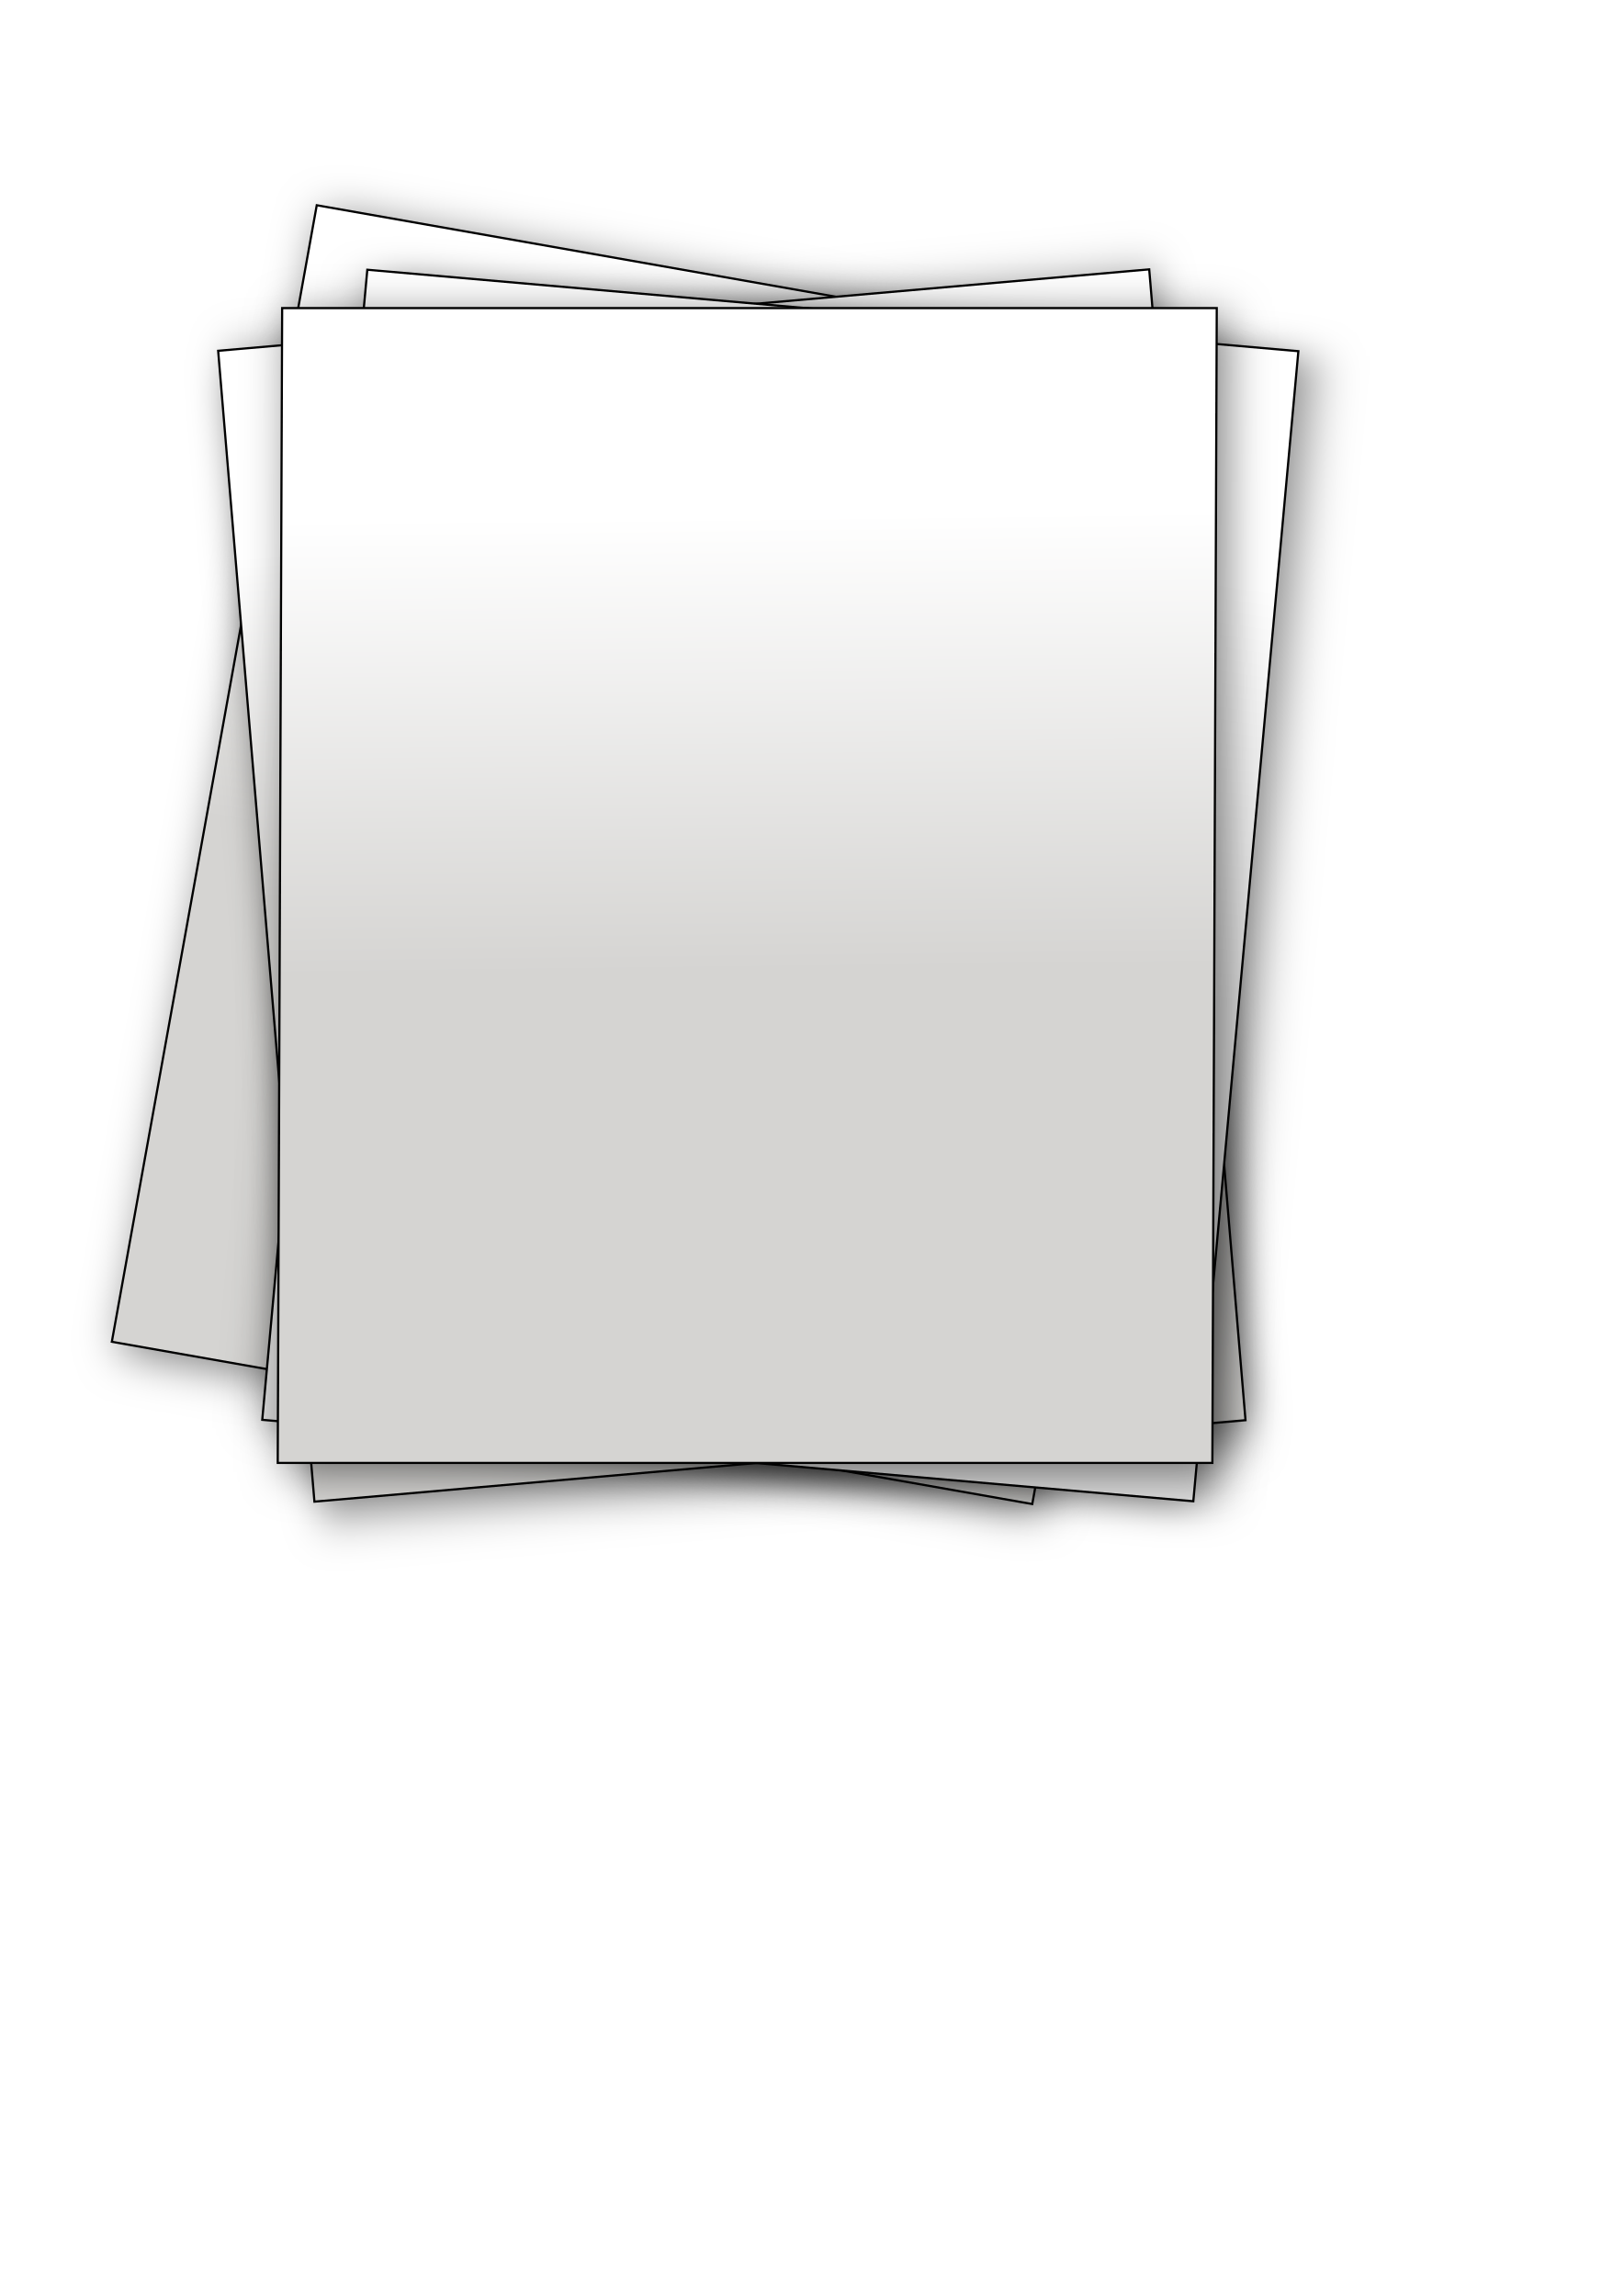
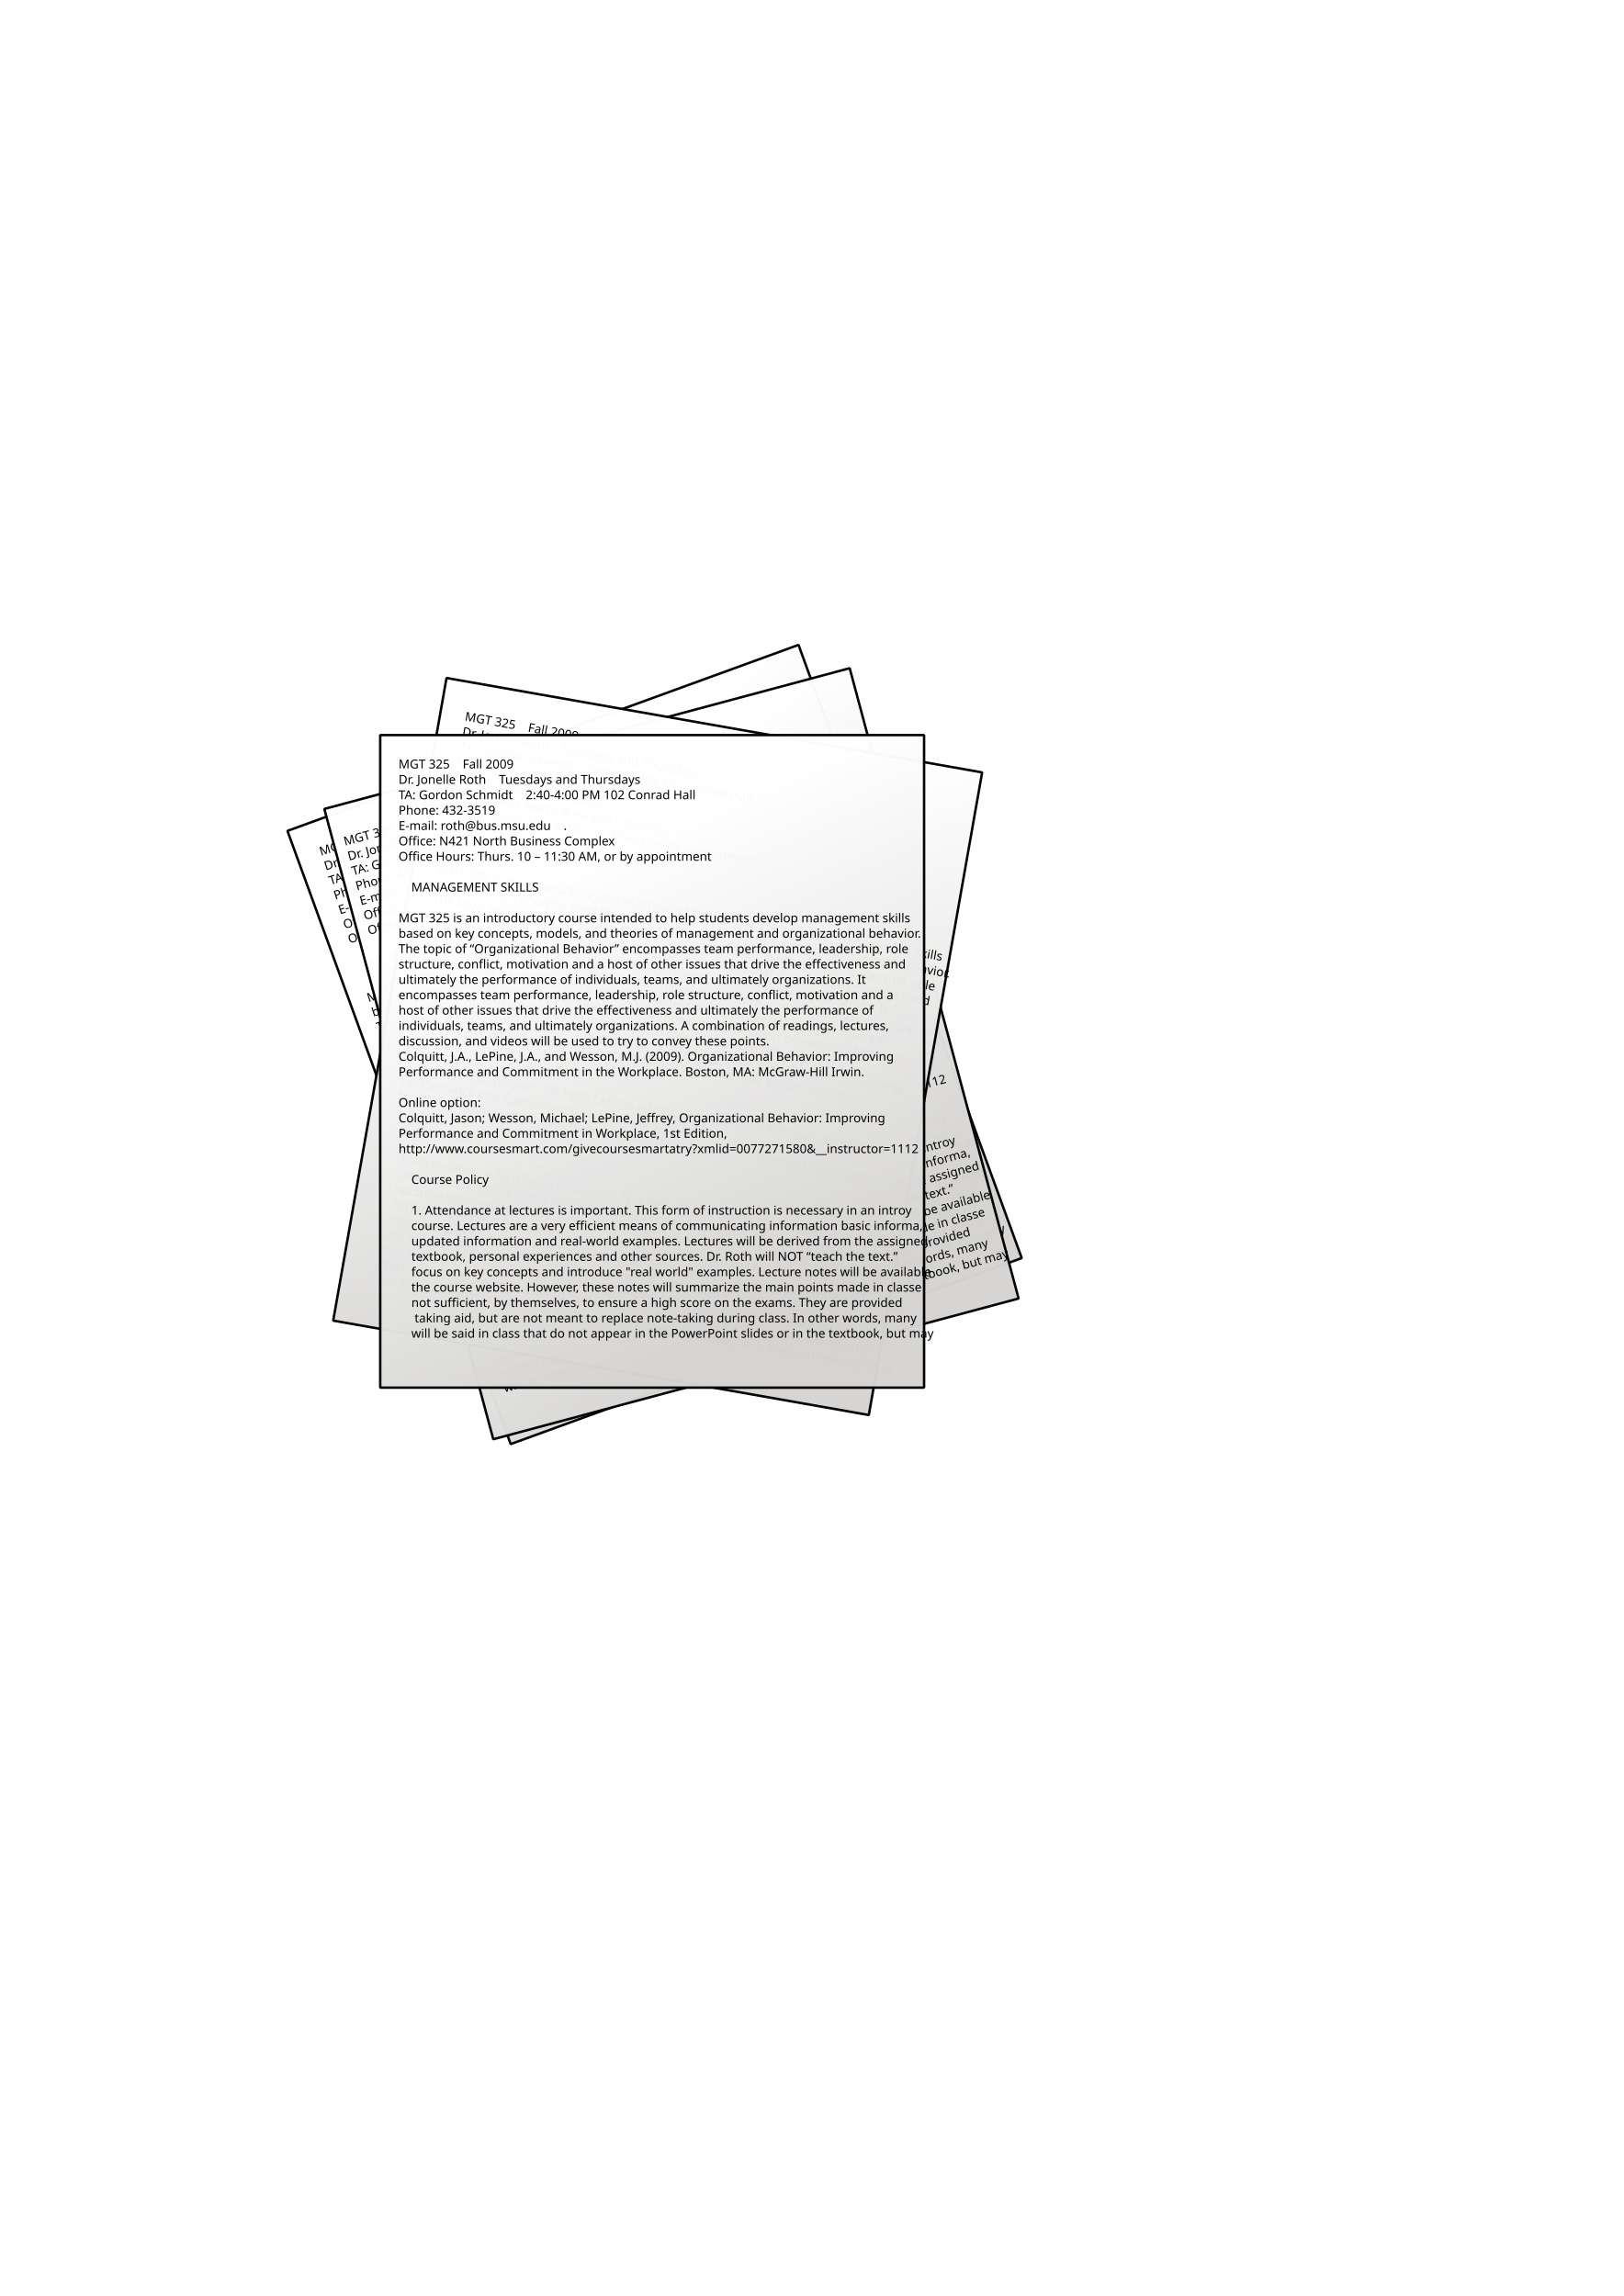
<svg xmlns="http://www.w3.org/2000/svg" xmlns:xlink="http://www.w3.org/1999/xlink" width="744.094" height="1052.362" id="svg2" version="1.1">
  <defs id="defs4">
    <linearGradient id="linearGradient3756">
      <stop style="stop-color:#d5d4d2;stop-opacity:1;" offset="0" id="stop3758" />
      <stop style="stop-color:#ffffff;stop-opacity:1;" offset="1" id="stop3760" />
    </linearGradient>
    <linearGradient xlink:href="#linearGradient3756" id="linearGradient3762" x1="340.34" y1="445.157" x2="337.891" y2="236.159" gradientUnits="userSpaceOnUse" />
    <linearGradient xlink:href="#linearGradient3756-0" id="linearGradient3762-2" x1="338.911" y1="676.585" x2="337.891" y2="236.159" gradientUnits="userSpaceOnUse" />
    <linearGradient id="linearGradient3756-0">
      <stop style="stop-color:#dcdcdc;stop-opacity:1;" offset="0" id="stop3758-2" />
      <stop style="stop-color:#ffffff;stop-opacity:1;" offset="1" id="stop3760-3" />
    </linearGradient>
    <linearGradient gradientTransform="matrix(0.9659258,0.258819,-0.258819,0.9659258,131.8662,-74.80095)" y2="236.159" x2="337.891" y1="427.313" x1="325.362" gradientUnits="userSpaceOnUse" id="linearGradient3798" xlink:href="#linearGradient3756-0" />
    <linearGradient xlink:href="#linearGradient3756-9" id="linearGradient3762-5" x1="338.911" y1="676.585" x2="337.891" y2="236.159" gradientUnits="userSpaceOnUse" />
    <linearGradient id="linearGradient3756-9">
      <stop style="stop-color:#dcdcdc;stop-opacity:1;" offset="0" id="stop3758-22" />
      <stop style="stop-color:#ffffff;stop-opacity:1;" offset="1" id="stop3760-8" />
    </linearGradient>
    <linearGradient gradientTransform="matrix(0.9659258,-0.258819,0.258819,0.9659258,-100.4481,102.4599)" y2="236.159" x2="337.891" y1="393.799" x1="337.777" gradientUnits="userSpaceOnUse" id="linearGradient3832" xlink:href="#linearGradient3756" />
    <linearGradient gradientTransform="matrix(0.9659258,-0.258819,0.258819,0.9659258,-100.4481,102.4599)" y2="236.159" x2="337.891" y1="676.585" x1="338.911" gradientUnits="userSpaceOnUse" id="linearGradient3832-7" xlink:href="#linearGradient3756-9-3" />
    <linearGradient id="linearGradient3756-9-3">
      <stop style="stop-color:#dcdcdc;stop-opacity:1;" offset="0" id="stop3758-22-6" />
      <stop style="stop-color:#ffffff;stop-opacity:1;" offset="1" id="stop3760-8-1" />
    </linearGradient>
    <linearGradient y2="236.159" x2="337.891" y1="425.755" x1="338.201" gradientTransform="matrix(0.9848078,0.1736482,-0.1736482,0.9848078,42.34506,-67.44053)" gradientUnits="userSpaceOnUse" id="linearGradient3866" xlink:href="#linearGradient3756" />
    <filter id="filter4075" width="1.5" height="1.5" x="-.25" y="-.25">
      <feGaussianBlur id="feGaussianBlur4077" in="SourceAlpha" stdDeviation="10" result="blur" />
      <feColorMatrix id="feColorMatrix4079" result="bluralpha" type="matrix" values="1 0 0 0 0 0 1 0 0 0 0 0 1 0 0 0 0 0 0.5 0 " />
      <feOffset id="feOffset4081" in="bluralpha" dx="4" dy="4" result="offsetBlur" />
      <feMerge id="feMerge4083">
        <feMergeNode id="feMergeNode4085" in="offsetBlur" />
        <feMergeNode id="feMergeNode4087" in="SourceGraphic" />
      </feMerge>
    </filter>
    <filter id="filter4103" width="1.5" height="1.5" x="-.25" y="-.25">
      <feGaussianBlur id="feGaussianBlur4105" in="SourceAlpha" stdDeviation="10" result="blur" />
      <feColorMatrix id="feColorMatrix4107" result="bluralpha" type="matrix" values="1 0 0 0 0 0 1 0 0 0 0 0 1 0 0 0 0 0 0.5 0 " />
      <feOffset id="feOffset4109" in="bluralpha" dx="4" dy="4" result="offsetBlur" />
      <feMerge id="feMerge4111">
        <feMergeNode id="feMergeNode4113" in="offsetBlur" />
        <feMergeNode id="feMergeNode4115" in="SourceGraphic" />
      </feMerge>
    </filter>
    <filter id="filter4117" width="1.5" height="1.5" x="-.25" y="-.25">
      <feGaussianBlur id="feGaussianBlur4119" in="SourceAlpha" stdDeviation="10" result="blur" />
      <feColorMatrix id="feColorMatrix4121" result="bluralpha" type="matrix" values="1 0 0 0 0 0 1 0 0 0 0 0 1 0 0 0 0 0 0.5 0 " />
      <feOffset id="feOffset4123" in="bluralpha" dx="4" dy="4" result="offsetBlur" />
      <feMerge id="feMerge4125">
        <feMergeNode id="feMergeNode4127" in="offsetBlur" />
        <feMergeNode id="feMergeNode4129" in="SourceGraphic" />
      </feMerge>
    </filter>
    <filter id="filter4145" width="1.5" height="1.5" x="-.25" y="-.25">
      <feGaussianBlur id="feGaussianBlur4147" in="SourceAlpha" stdDeviation="10" result="blur" />
      <feColorMatrix id="feColorMatrix4149" result="bluralpha" type="matrix" values="1 0 0 0 0 0 1 0 0 0 0 0 1 0 0 0 0 0 0.5 0 " />
      <feOffset id="feOffset4151" in="bluralpha" dx="4" dy="4" result="offsetBlur" />
      <feMerge id="feMerge4153">
        <feMergeNode id="feMergeNode4155" in="offsetBlur" />
        <feMergeNode id="feMergeNode4157" in="SourceGraphic" />
      </feMerge>
    </filter>
+     <linearGradient xlink:href="#linearGradient3756" id="linearGradient3692" gradientUnits="userSpaceOnUse" x1="340.34" y1="445.157" x2="337.891" y2="236.159" />
+     <linearGradient xlink:href="#linearGradient3756" id="linearGradient4657" gradientUnits="userSpaceOnUse" x1="340.34" y1="445.157" x2="337.891" y2="236.159" />
+     <linearGradient xlink:href="#linearGradient3756" id="linearGradient3924" x1="77.5" y1="628.862" x2="31" y2="525.362" gradientUnits="userSpaceOnUse" gradientTransform="matrix(1.993928,0,0,1.993928,228.0742,-662.7467)" />
+     <linearGradient xlink:href="#linearGradient3756-1" id="linearGradient3924-9" x1="77.5" y1="628.862" x2="31" y2="525.362" gradientUnits="userSpaceOnUse" />
+     <linearGradient id="linearGradient3756-1">
+       <stop style="stop-color:#d5d4d2;stop-opacity:1;" offset="0" id="stop3758-28" />
+       <stop style="stop-color:#ffffff;stop-opacity:1;" offset="1" id="stop3760-9" />
+     </linearGradient>
+     <linearGradient gradientTransform="matrix(1.993928,-1.9485041e-8,1.9485041e-8,1.993928,101.4437,-603.0735)" y2="525.362" x2="31" y1="628.862" x1="77.5" gradientUnits="userSpaceOnUse" id="linearGradient3941" xlink:href="#linearGradient3756-1" />
+     <linearGradient xlink:href="#linearGradient3756-6" id="linearGradient3924-0" x1="77.5" y1="628.862" x2="31" y2="525.362" gradientUnits="userSpaceOnUse" />
+     <linearGradient id="linearGradient3756-6">
+       <stop style="stop-color:#d5d4d2;stop-opacity:1;" offset="0" id="stop3758-4" />
+       <stop style="stop-color:#ffffff;stop-opacity:1;" offset="1" id="stop3760-0" />
+     </linearGradient>
+     <linearGradient gradientTransform="matrix(1.993928,1.9986766e-8,-1.9986766e-8,1.993928,309.3193,-729.1857)" y2="525.362" x2="31" y1="628.862" x1="77.5" gradientUnits="userSpaceOnUse" id="linearGradient3975" xlink:href="#linearGradient3756-6" />
+     <linearGradient xlink:href="#linearGradient3756-3" id="linearGradient3924-1" x1="77.5" y1="628.862" x2="31" y2="525.362" gradientUnits="userSpaceOnUse" />
+     <linearGradient id="linearGradient3756-3">
+       <stop style="stop-color:#d5d4d2;stop-opacity:1;" offset="0" id="stop3758-45" />
+       <stop style="stop-color:#ffffff;stop-opacity:1;" offset="1" id="stop3760-85" />
+     </linearGradient>
+     <linearGradient xlink:href="#linearGradient3756-3" id="linearGradient4079" gradientUnits="userSpaceOnUse" gradientTransform="matrix(1.993928,0,0,1.993928,47.36737,-596.7609)" x1="77.5" y1="628.862" x2="31" y2="525.362" />
  </defs>
  <g id="layer1">
-     <path style="fill:url(#linearGradient3866);fill-opacity:1.0;fill-rule:evenodd;stroke:#000000;stroke-width:1px;stroke-linecap:butt;stroke-linejoin:miter;stroke-opacity:1;filter:url(#filter4145)" d="M 145.16,94.071 566.958,168.446 473.053,689.373 51.255,614.999 z" id="rect2985-9-2" />
-     <path style="fill:url(#linearGradient3832);fill-opacity:1;fill-rule:evenodd;stroke:#000000;stroke-width:1px;stroke-linecap:butt;stroke-linejoin:miter;stroke-opacity:1;filter:url(#filter4117)" d="M 60.992,205.388 474.703,94.535 609.749,606.341 196.039,717.195 z" id="rect2985-9" transform="matrix(0.9848077,0.1736482,-0.1736482,0.9848077,75.57267,-52.07051)" />
-     <path style="fill:url(#linearGradient3798);fill-opacity:1;fill-rule:evenodd;stroke:#000000;stroke-width:1px;stroke-linecap:butt;stroke-linejoin:miter;stroke-opacity:1;filter:url(#filter4103)" d="M 220.213,95.057 633.924,205.911 494.975,716.672 81.264,605.818 z" id="rect2985-7" transform="matrix(0.9848077,-0.1736482,0.1736482,0.9848077,-65.04498,68.26154)" />
-     <path style="fill:url(#linearGradient3762);fill-opacity:1;fill-rule:evenodd;stroke:#000000;stroke-width:1px;stroke-linecap:butt;stroke-linejoin:miter;stroke-opacity:1;filter:url(#filter4075)" d="m 129.3,141.205 428.305,0 -2.02,529.32 -428.305,0 z" id="rect2985" />
-     <flowRoot xml:space="preserve" id="flowRoot3993" style="fill:black;stroke:none;stroke-opacity:1;stroke-width:1px;stroke-linejoin:miter;stroke-linecap:butt;fill-opacity:1;font-family:Sans;font-style:normal;font-weight:normal;font-size:40px;line-height:125%;letter-spacing:0px;word-spacing:0px">
-       <flowRegion id="flowRegion3995">
-         <rect id="rect3997" width="61.619" height="109.096" x="182.838" y="361.418" />
-       </flowRegion>
-       <flowPara id="flowPara3999" />
-     </flowRoot>
+     <rect style="opacity:0.98;fill:url(#linearGradient4079);fill-opacity:1;stroke:#000000;stroke-width:1.128;stroke-linecap:square;stroke-linejoin:miter;stroke-miterlimit:0;stroke-opacity:1;stroke-dasharray:none" id="rect3916-7" width="249.241" height="299.089" x="-6.469" y="402.919" transform="matrix(0.9396926,-0.3420201,0.3420201,0.9396926,0,0)" />
+     <g style="font-size:40px;font-style:normal;font-weight:normal;line-height:125%;letter-spacing:0px;word-spacing:0px;fill:#000000;fill-opacity:1;stroke:none;font-family:Sans;stroke-width:1;stroke-miterlimit:0;stroke-dasharray:none" id="flowRoot3993" />
+     <rect style="opacity:0.98;fill:#9bc1f1;fill-opacity:1;stroke:#9bc1f1;stroke-width:1.128;stroke-linecap:square;stroke-linejoin:miter;stroke-miterlimit:0;stroke-opacity:1;stroke-dasharray:none" id="rect3914" width="3.988" height="4.985" x="211.126" y="313.006" />
+     <text xml:space="preserve" style="font-size:5.642px;font-style:normal;font-weight:normal;line-height:125%;letter-spacing:0px;word-spacing:0px;fill:#000000;fill-opacity:1;stroke:none;font-family:Sans" x="18.691" y="418.529" id="text4172-1" transform="matrix(0.9510565,-0.309017,0.309017,0.9510565,0,0)">
+       <tspan id="tspan4174-5" x="18.691" y="418.529" style="font-size:5.642px">MGT 325    Fall 2009</tspan>
+       <tspan x="18.691" y="425.581" id="tspan4176-6" style="font-size:5.642px">Dr. Jonelle Roth    Tuesdays and Thursdays</tspan>
+       <tspan x="18.691" y="432.633" id="tspan4178-1" style="font-size:5.642px">TA: Gordon Schmidt    2:40-4:00 PM 102 Conrad Hall</tspan>
+       <tspan x="18.691" y="439.685" id="tspan4180-7" style="font-size:5.642px">Phone: 432-3519</tspan>
+       <tspan x="18.691" y="446.737" id="tspan4182-2" style="font-size:5.642px">E-mail: roth@bus.msu.edu    .</tspan>
+       <tspan x="18.691" y="453.789" id="tspan4184-2" style="font-size:5.642px">Office: N421 North Business Complex</tspan>
+       <tspan x="18.691" y="460.841" id="tspan4186-9" style="font-size:5.642px">Office Hours: Thurs. 10 – 11:30 AM, or by appointment</tspan>
+       <tspan x="18.691" y="467.893" id="tspan4188-2" style="font-size:5.642px" />
+       <tspan x="18.691" y="474.945" id="tspan4190-8" style="font-size:5.642px">    MANAGEMENT SKILLS</tspan>
+       <tspan x="18.691" y="481.997" id="tspan4192-1" style="font-size:5.642px" />
+       <tspan x="18.691" y="489.049" id="tspan4194-2" style="font-size:5.642px">MGT 325 is an introductory course intended to help students develop management skills </tspan>
+       <tspan x="18.691" y="496.101" id="tspan4196-4" style="font-size:5.642px">based on key concepts, models, and theories of management and organizational behavior. </tspan>
+       <tspan x="18.691" y="503.154" id="tspan4198-7" style="font-size:5.642px">The topic of “Organizational Behavior” encompasses team performance, leadership, role </tspan>
+       <tspan x="18.691" y="510.206" id="tspan4200-86" style="font-size:5.642px">structure, conflict, motivation and a host of other issues that drive the effectiveness and </tspan>
+       <tspan x="18.691" y="517.258" id="tspan4202-3" style="font-size:5.642px">ultimately the performance of individuals, teams, and ultimately organizations. It </tspan>
+       <tspan x="18.691" y="524.31" id="tspan4204-7" style="font-size:5.642px">encompasses team performance, leadership, role structure, conflict, motivation and a </tspan>
+       <tspan x="18.691" y="531.362" id="tspan4206-7" style="font-size:5.642px">host of other issues that drive the effectiveness and ultimately the performance of </tspan>
+       <tspan x="18.691" y="538.414" id="tspan4208-2" style="font-size:5.642px">individuals, teams, and ultimately organizations. A combination of readings, lectures, </tspan>
+       <tspan x="18.691" y="545.466" style="font-size:5.642px" id="tspan4238-3">discussion, and videos will be used to try to convey these points.</tspan>
+       <tspan x="18.691" y="552.518" style="font-size:5.642px" id="tspan4248-7">Colquitt, J.A., LePine, J.A., and Wesson, M.J. (2009). Organizational Behavior: Improving</tspan>
+       <tspan x="18.691" y="559.57" style="font-size:5.642px" id="tspan4250-2">Performance and Commitment in the Workplace. Boston, MA: McGraw-Hill Irwin.</tspan>
+       <tspan x="18.691" y="566.622" style="font-size:5.642px" id="tspan4252-5" />
+       <tspan x="18.691" y="573.674" style="font-size:5.642px" id="tspan4254-3">Online option:</tspan>
+       <tspan x="18.691" y="580.726" style="font-size:5.642px" id="tspan4256-7">Colquitt, Jason; Wesson, Michael; LePine, Jeffrey, Organizational Behavior: Improving</tspan>
+       <tspan x="18.691" y="587.778" style="font-size:5.642px" id="tspan4258-6">Performance and Commitment in Workplace, 1st Edition,</tspan>
+       <tspan x="18.691" y="594.83" style="font-size:5.642px" id="tspan4260-8">http://www.coursesmart.com/givecoursesmartatry?xmlid=0077271580&amp;__instructor=1112</tspan>
+       <tspan x="18.691" y="601.882" style="font-size:5.642px" id="tspan4262-1" />
+       <tspan x="18.691" y="608.934" style="font-size:5.642px" id="tspan4264-3">    Course Policy</tspan>
+       <tspan x="18.691" y="615.986" style="font-size:5.642px" id="tspan4266-6" />
+       <tspan x="18.691" y="623.038" style="font-size:5.642px" id="tspan4268-4">    1. Attendance at lectures is important. This form of instruction is necessary in an introy</tspan>
+       <tspan x="18.691" y="630.09" style="font-size:5.642px" id="tspan4270-0">    course. Lectures are a very efficient means of communicating information basic informa,</tspan>
+       <tspan x="18.691" y="637.142" style="font-size:5.642px" id="tspan4272-3">    updated information and real-world examples. Lectures will be derived from the assigned</tspan>
+       <tspan x="18.691" y="644.195" style="font-size:5.642px" id="tspan4274-5">    textbook, personal experiences and other sources. Dr. Roth will NOT “teach the text.” </tspan>
+       <tspan x="18.691" y="651.247" style="font-size:5.642px" id="tspan4276-85">    focus on key concepts and introduce "real world" examples. Lecture notes will be available</tspan>
+       <tspan x="18.691" y="658.299" style="font-size:5.642px" id="tspan4278-0">    the course website. However, these notes will summarize the main points made in classe</tspan>
+       <tspan x="18.691" y="665.351" style="font-size:5.642px" id="tspan4282-9">    not sufficient, by themselves, to ensure a high score on the exams. They are provided     </tspan>
+       <tspan x="18.691" y="672.403" style="font-size:5.642px" id="tspan4284-9">     taking aid, but are not meant to replace note-taking during class. In other words, many </tspan>
+       <tspan x="18.691" y="679.455" style="font-size:5.642px" id="tspan4292-8">    will be said in class that do not appear in the PowerPoint slides or in the textbook, but may</tspan>
+       <tspan x="18.691" y="686.507" style="font-size:5.642px" id="tspan4246-0" />
+       <tspan x="18.691" y="693.559" style="font-size:5.642px" id="tspan4240-2" />
+       <tspan x="18.691" y="700.611" style="font-size:5.642px" id="tspan4242-49" />
+       <tspan x="18.691" y="707.663" style="font-size:5.642px" id="tspan4244-0" />
+     </text>
+     <rect style="opacity:0.98;fill:url(#linearGradient3941);fill-opacity:1;stroke:#000000;stroke-width:1.128;stroke-linecap:square;stroke-linejoin:miter;stroke-miterlimit:0;stroke-opacity:1;stroke-dasharray:none" id="rect3916-6" width="249.241" height="299.089" x="47.608" y="396.607" transform="matrix(0.9659258,-0.258819,0.258819,0.9659258,0,0)" />
+     <text xml:space="preserve" style="font-size:5.642px;font-style:normal;font-weight:normal;line-height:125%;letter-spacing:0px;word-spacing:0px;fill:#000000;fill-opacity:1;stroke:none;font-family:Sans" x="52.377" y="415.349" id="text4172-3" transform="matrix(0.9659258,-0.258819,0.258819,0.9659258,0,0)">
+       <tspan id="tspan4174-3" x="52.377" y="415.349" style="font-size:5.642px">MGT 325    Fall 2009</tspan>
+       <tspan x="52.377" y="422.402" id="tspan4176-8" style="font-size:5.642px">Dr. Jonelle Roth    Tuesdays and Thursdays</tspan>
+       <tspan x="52.377" y="429.454" id="tspan4178-9" style="font-size:5.642px">TA: Gordon Schmidt    2:40-4:00 PM 102 Conrad Hall</tspan>
+       <tspan x="52.377" y="436.506" id="tspan4180-5" style="font-size:5.642px">Phone: 432-3519</tspan>
+       <tspan x="52.377" y="443.558" id="tspan4182-5" style="font-size:5.642px">E-mail: roth@bus.msu.edu    .</tspan>
+       <tspan x="52.377" y="450.61" id="tspan4184-3" style="font-size:5.642px">Office: N421 North Business Complex</tspan>
+       <tspan x="52.377" y="457.662" id="tspan4186-8" style="font-size:5.642px">Office Hours: Thurs. 10 – 11:30 AM, or by appointment</tspan>
+       <tspan x="52.377" y="464.714" id="tspan4188-6" style="font-size:5.642px" />
+       <tspan x="52.377" y="471.766" id="tspan4190-0" style="font-size:5.642px">    MANAGEMENT SKILLS</tspan>
+       <tspan x="52.377" y="478.818" id="tspan4192-3" style="font-size:5.642px" />
+       <tspan x="52.377" y="485.87" id="tspan4194-3" style="font-size:5.642px">MGT 325 is an introductory course intended to help students develop management skills </tspan>
+       <tspan x="52.377" y="492.922" id="tspan4196-6" style="font-size:5.642px">based on key concepts, models, and theories of management and organizational behavior. </tspan>
+       <tspan x="52.377" y="499.974" id="tspan4198-1" style="font-size:5.642px">The topic of “Organizational Behavior” encompasses team performance, leadership, role </tspan>
+       <tspan x="52.377" y="507.026" id="tspan4200-8" style="font-size:5.642px">structure, conflict, motivation and a host of other issues that drive the effectiveness and </tspan>
+       <tspan x="52.377" y="514.078" id="tspan4202-7" style="font-size:5.642px">ultimately the performance of individuals, teams, and ultimately organizations. It </tspan>
+       <tspan x="52.377" y="521.13" id="tspan4204-0" style="font-size:5.642px">encompasses team performance, leadership, role structure, conflict, motivation and a </tspan>
+       <tspan x="52.377" y="528.182" id="tspan4206-5" style="font-size:5.642px">host of other issues that drive the effectiveness and ultimately the performance of </tspan>
+       <tspan x="52.377" y="535.234" id="tspan4208-1" style="font-size:5.642px">individuals, teams, and ultimately organizations. A combination of readings, lectures, </tspan>
+       <tspan x="52.377" y="542.286" style="font-size:5.642px" id="tspan4238-1">discussion, and videos will be used to try to convey these points.</tspan>
+       <tspan x="52.377" y="549.338" style="font-size:5.642px" id="tspan4248-0">Colquitt, J.A., LePine, J.A., and Wesson, M.J. (2009). Organizational Behavior: Improving</tspan>
+       <tspan x="52.377" y="556.39" style="font-size:5.642px" id="tspan4250-3">Performance and Commitment in the Workplace. Boston, MA: McGraw-Hill Irwin.</tspan>
+       <tspan x="52.377" y="563.443" style="font-size:5.642px" id="tspan4252-0" />
+       <tspan x="52.377" y="570.495" style="font-size:5.642px" id="tspan4254-0">Online option:</tspan>
+       <tspan x="52.377" y="577.547" style="font-size:5.642px" id="tspan4256-4">Colquitt, Jason; Wesson, Michael; LePine, Jeffrey, Organizational Behavior: Improving</tspan>
+       <tspan x="52.377" y="584.599" style="font-size:5.642px" id="tspan4258-5">Performance and Commitment in Workplace, 1st Edition,</tspan>
+       <tspan x="52.377" y="591.651" style="font-size:5.642px" id="tspan4260-4">http://www.coursesmart.com/givecoursesmartatry?xmlid=0077271580&amp;__instructor=1112</tspan>
+       <tspan x="52.377" y="598.703" style="font-size:5.642px" id="tspan4262-2" />
+       <tspan x="52.377" y="605.755" style="font-size:5.642px" id="tspan4264-4">    Course Policy</tspan>
+       <tspan x="52.377" y="612.807" style="font-size:5.642px" id="tspan4266-9" />
+       <tspan x="52.377" y="619.859" style="font-size:5.642px" id="tspan4268-9">    1. Attendance at lectures is important. This form of instruction is necessary in an introy</tspan>
+       <tspan x="52.377" y="626.911" style="font-size:5.642px" id="tspan4270-9">    course. Lectures are a very efficient means of communicating information basic informa,</tspan>
+       <tspan x="52.377" y="633.963" style="font-size:5.642px" id="tspan4272-4">    updated information and real-world examples. Lectures will be derived from the assigned</tspan>
+       <tspan x="52.377" y="641.015" style="font-size:5.642px" id="tspan4274-9">    textbook, personal experiences and other sources. Dr. Roth will NOT “teach the text.” </tspan>
+       <tspan x="52.377" y="648.067" style="font-size:5.642px" id="tspan4276-8">    focus on key concepts and introduce "real world" examples. Lecture notes will be available</tspan>
+       <tspan x="52.377" y="655.119" style="font-size:5.642px" id="tspan4278-1">    the course website. However, these notes will summarize the main points made in classe</tspan>
+       <tspan x="52.377" y="662.171" style="font-size:5.642px" id="tspan4282-6">    not sufficient, by themselves, to ensure a high score on the exams. They are provided     </tspan>
+       <tspan x="52.377" y="669.223" style="font-size:5.642px" id="tspan4284-3">     taking aid, but are not meant to replace note-taking during class. In other words, many </tspan>
+       <tspan x="52.377" y="676.275" style="font-size:5.642px" id="tspan4292-9">    will be said in class that do not appear in the PowerPoint slides or in the textbook, but may</tspan>
+       <tspan x="52.377" y="683.327" style="font-size:5.642px" id="tspan4246-3" />
+       <tspan x="52.377" y="690.379" style="font-size:5.642px" id="tspan4240-3" />
+       <tspan x="52.377" y="697.432" style="font-size:5.642px" id="tspan4242-4" />
+       <tspan x="52.377" y="704.484" style="font-size:5.642px" id="tspan4244-6" />
+     </text>
+     <rect style="opacity:0.98;fill:url(#linearGradient3975);fill-opacity:1;stroke:#000000;stroke-width:1.128;stroke-linecap:square;stroke-linejoin:miter;stroke-miterlimit:0;stroke-opacity:1;stroke-dasharray:none" id="rect3916-9" width="249.241" height="299.089" x="255.483" y="270.495" transform="matrix(0.9848077,0.1736482,-0.1736482,0.9848077,0,0)" />
+     <text xml:space="preserve" style="font-size:5.642px;font-style:normal;font-weight:normal;line-height:125%;letter-spacing:0px;word-spacing:0px;fill:#000000;fill-opacity:1;stroke:none;font-family:Sans" x="266.923" y="288.238" id="text4172-12" transform="matrix(0.9848077,0.1736482,-0.1736482,0.9848077,0,0)">
+       <tspan id="tspan4174-0" x="266.923" y="288.238" style="font-size:5.642px">MGT 325    Fall 2009</tspan>
+       <tspan x="266.923" y="295.29" id="tspan4176-0" style="font-size:5.642px">Dr. Jonelle Roth    Tuesdays and Thursdays</tspan>
+       <tspan x="266.923" y="302.342" id="tspan4178-6" style="font-size:5.642px">TA: Gordon Schmidt    2:40-4:00 PM 102 Conrad Hall</tspan>
+       <tspan x="266.923" y="309.394" id="tspan4180-3" style="font-size:5.642px">Phone: 432-3519</tspan>
+       <tspan x="266.923" y="316.446" id="tspan4182-9" style="font-size:5.642px">E-mail: roth@bus.msu.edu    .</tspan>
+       <tspan x="266.923" y="323.498" id="tspan4184-0" style="font-size:5.642px">Office: N421 North Business Complex</tspan>
+       <tspan x="266.923" y="330.55" id="tspan4186-83" style="font-size:5.642px">Office Hours: Thurs. 10 – 11:30 AM, or by appointment</tspan>
+       <tspan x="266.923" y="337.602" id="tspan4188-8" style="font-size:5.642px" />
+       <tspan x="266.923" y="344.654" id="tspan4190-7" style="font-size:5.642px">    MANAGEMENT SKILLS</tspan>
+       <tspan x="266.923" y="351.707" id="tspan4192-31" style="font-size:5.642px" />
+       <tspan x="266.923" y="358.759" id="tspan4194-0" style="font-size:5.642px">MGT 325 is an introductory course intended to help students develop management skills </tspan>
+       <tspan x="266.923" y="365.811" id="tspan4196-0" style="font-size:5.642px">based on key concepts, models, and theories of management and organizational behavior. </tspan>
+       <tspan x="266.923" y="372.863" id="tspan4198-5" style="font-size:5.642px">The topic of “Organizational Behavior” encompasses team performance, leadership, role </tspan>
+       <tspan x="266.923" y="379.915" id="tspan4200-0" style="font-size:5.642px">structure, conflict, motivation and a host of other issues that drive the effectiveness and </tspan>
+       <tspan x="266.923" y="386.967" id="tspan4202-31" style="font-size:5.642px">ultimately the performance of individuals, teams, and ultimately organizations. It </tspan>
+       <tspan x="266.923" y="394.019" id="tspan4204-8" style="font-size:5.642px">encompasses team performance, leadership, role structure, conflict, motivation and a </tspan>
+       <tspan x="266.923" y="401.071" id="tspan4206-0" style="font-size:5.642px">host of other issues that drive the effectiveness and ultimately the performance of </tspan>
+       <tspan x="266.923" y="408.123" id="tspan4208-17" style="font-size:5.642px">individuals, teams, and ultimately organizations. A combination of readings, lectures, </tspan>
+       <tspan x="266.923" y="415.175" style="font-size:5.642px" id="tspan4238-9">discussion, and videos will be used to try to convey these points.</tspan>
+       <tspan x="266.923" y="422.227" style="font-size:5.642px" id="tspan4248-1">Colquitt, J.A., LePine, J.A., and Wesson, M.J. (2009). Organizational Behavior: Improving</tspan>
+       <tspan x="266.923" y="429.279" style="font-size:5.642px" id="tspan4250-0">Performance and Commitment in the Workplace. Boston, MA: McGraw-Hill Irwin.</tspan>
+       <tspan x="266.923" y="436.331" style="font-size:5.642px" id="tspan4252-3" />
+       <tspan x="266.923" y="443.383" style="font-size:5.642px" id="tspan4254-5">Online option:</tspan>
+       <tspan x="266.923" y="450.435" style="font-size:5.642px" id="tspan4256-9">Colquitt, Jason; Wesson, Michael; LePine, Jeffrey, Organizational Behavior: Improving</tspan>
+       <tspan x="266.923" y="457.487" style="font-size:5.642px" id="tspan4258-4">Performance and Commitment in Workplace, 1st Edition,</tspan>
+       <tspan x="266.923" y="464.539" style="font-size:5.642px" id="tspan4260-84">http://www.coursesmart.com/givecoursesmartatry?xmlid=0077271580&amp;__instructor=1112</tspan>
+       <tspan x="266.923" y="471.591" style="font-size:5.642px" id="tspan4262-6" />
+       <tspan x="266.923" y="478.643" style="font-size:5.642px" id="tspan4264-9">    Course Policy</tspan>
+       <tspan x="266.923" y="485.695" style="font-size:5.642px" id="tspan4266-2" />
+       <tspan x="266.923" y="492.748" style="font-size:5.642px" id="tspan4268-90">    1. Attendance at lectures is important. This form of instruction is necessary in an introy</tspan>
+       <tspan x="266.923" y="499.8" style="font-size:5.642px" id="tspan4270-3">    course. Lectures are a very efficient means of communicating information basic informa,</tspan>
+       <tspan x="266.923" y="506.852" style="font-size:5.642px" id="tspan4272-0">    updated information and real-world examples. Lectures will be derived from the assigned</tspan>
+       <tspan x="266.923" y="513.904" style="font-size:5.642px" id="tspan4274-3">    textbook, personal experiences and other sources. Dr. Roth will NOT “teach the text.” </tspan>
+       <tspan x="266.923" y="520.956" style="font-size:5.642px" id="tspan4276-3">    focus on key concepts and introduce "real world" examples. Lecture notes will be available</tspan>
+       <tspan x="266.923" y="528.008" style="font-size:5.642px" id="tspan4278-7">    the course website. However, these notes will summarize the main points made in classe</tspan>
+       <tspan x="266.923" y="535.06" style="font-size:5.642px" id="tspan4282-94">    not sufficient, by themselves, to ensure a high score on the exams. They are provided     </tspan>
+       <tspan x="266.923" y="542.112" style="font-size:5.642px" id="tspan4284-99">     taking aid, but are not meant to replace note-taking during class. In other words, many </tspan>
+       <tspan x="266.923" y="549.164" style="font-size:5.642px" id="tspan4292-1">    will be said in class that do not appear in the PowerPoint slides or in the textbook, but may</tspan>
+       <tspan x="266.923" y="556.216" style="font-size:5.642px" id="tspan4246-9" />
+       <tspan x="266.923" y="563.268" style="font-size:5.642px" id="tspan4240-4" />
+       <tspan x="266.923" y="570.32" style="font-size:5.642px" id="tspan4242-2" />
+       <tspan x="266.923" y="577.372" style="font-size:5.642px" id="tspan4244-06" />
+     </text>
+     <rect style="opacity:0.98;fill:url(#linearGradient3924);fill-opacity:1;stroke:#000000;stroke-width:1.128;stroke-linecap:square;stroke-linejoin:miter;stroke-miterlimit:0;stroke-opacity:1;stroke-dasharray:none" id="rect3916" width="249.241" height="299.089" x="174.238" y="336.934" />
+     <text xml:space="preserve" style="font-size:5.642px;font-style:normal;font-weight:normal;line-height:125%;letter-spacing:0px;word-spacing:0px;fill:#000000;fill-opacity:1;stroke:none;font-family:Sans" x="182.635" y="352.208" id="text4172">
+       <tspan id="tspan4174" x="182.635" y="352.208" style="font-size:5.642px">MGT 325    Fall 2009</tspan>
+       <tspan x="182.635" y="359.26" id="tspan4176" style="font-size:5.642px">Dr. Jonelle Roth    Tuesdays and Thursdays</tspan>
+       <tspan x="182.635" y="366.312" id="tspan4178" style="font-size:5.642px">TA: Gordon Schmidt    2:40-4:00 PM 102 Conrad Hall</tspan>
+       <tspan x="182.635" y="373.364" id="tspan4180" style="font-size:5.642px">Phone: 432-3519</tspan>
+       <tspan x="182.635" y="380.416" id="tspan4182" style="font-size:5.642px">E-mail: roth@bus.msu.edu    .</tspan>
+       <tspan x="182.635" y="387.468" id="tspan4184" style="font-size:5.642px">Office: N421 North Business Complex</tspan>
+       <tspan x="182.635" y="394.52" id="tspan4186" style="font-size:5.642px">Office Hours: Thurs. 10 – 11:30 AM, or by appointment</tspan>
+       <tspan x="182.635" y="401.572" id="tspan4188" style="font-size:5.642px" />
+       <tspan x="182.635" y="408.624" id="tspan4190" style="font-size:5.642px">    MANAGEMENT SKILLS</tspan>
+       <tspan x="182.635" y="415.676" id="tspan4192" style="font-size:5.642px" />
+       <tspan x="182.635" y="422.728" id="tspan4194" style="font-size:5.642px">MGT 325 is an introductory course intended to help students develop management skills </tspan>
+       <tspan x="182.635" y="429.78" id="tspan4196" style="font-size:5.642px">based on key concepts, models, and theories of management and organizational behavior. </tspan>
+       <tspan x="182.635" y="436.832" id="tspan4198" style="font-size:5.642px">The topic of “Organizational Behavior” encompasses team performance, leadership, role </tspan>
+       <tspan x="182.635" y="443.884" id="tspan4200" style="font-size:5.642px">structure, conflict, motivation and a host of other issues that drive the effectiveness and </tspan>
+       <tspan x="182.635" y="450.937" id="tspan4202" style="font-size:5.642px">ultimately the performance of individuals, teams, and ultimately organizations. It </tspan>
+       <tspan x="182.635" y="457.989" id="tspan4204" style="font-size:5.642px">encompasses team performance, leadership, role structure, conflict, motivation and a </tspan>
+       <tspan x="182.635" y="465.041" id="tspan4206" style="font-size:5.642px">host of other issues that drive the effectiveness and ultimately the performance of </tspan>
+       <tspan x="182.635" y="472.093" id="tspan4208" style="font-size:5.642px">individuals, teams, and ultimately organizations. A combination of readings, lectures, </tspan>
+       <tspan x="182.635" y="479.145" style="font-size:5.642px" id="tspan4238">discussion, and videos will be used to try to convey these points.</tspan>
+       <tspan x="182.635" y="486.197" style="font-size:5.642px" id="tspan4248">Colquitt, J.A., LePine, J.A., and Wesson, M.J. (2009). Organizational Behavior: Improving</tspan>
+       <tspan x="182.635" y="493.249" style="font-size:5.642px" id="tspan4250">Performance and Commitment in the Workplace. Boston, MA: McGraw-Hill Irwin.</tspan>
+       <tspan x="182.635" y="500.301" style="font-size:5.642px" id="tspan4252" />
+       <tspan x="182.635" y="507.353" style="font-size:5.642px" id="tspan4254">Online option:</tspan>
+       <tspan x="182.635" y="514.405" style="font-size:5.642px" id="tspan4256">Colquitt, Jason; Wesson, Michael; LePine, Jeffrey, Organizational Behavior: Improving</tspan>
+       <tspan x="182.635" y="521.457" style="font-size:5.642px" id="tspan4258">Performance and Commitment in Workplace, 1st Edition,</tspan>
+       <tspan x="182.635" y="528.509" style="font-size:5.642px" id="tspan4260">http://www.coursesmart.com/givecoursesmartatry?xmlid=0077271580&amp;__instructor=1112</tspan>
+       <tspan x="182.635" y="535.561" style="font-size:5.642px" id="tspan4262" />
+       <tspan x="182.635" y="542.613" style="font-size:5.642px" id="tspan4264">    Course Policy</tspan>
+       <tspan x="182.635" y="549.665" style="font-size:5.642px" id="tspan4266" />
+       <tspan x="182.635" y="556.717" style="font-size:5.642px" id="tspan4268">    1. Attendance at lectures is important. This form of instruction is necessary in an introy</tspan>
+       <tspan x="182.635" y="563.769" style="font-size:5.642px" id="tspan4270">    course. Lectures are a very efficient means of communicating information basic informa,</tspan>
+       <tspan x="182.635" y="570.821" style="font-size:5.642px" id="tspan4272">    updated information and real-world examples. Lectures will be derived from the assigned</tspan>
+       <tspan x="182.635" y="577.873" style="font-size:5.642px" id="tspan4274">    textbook, personal experiences and other sources. Dr. Roth will NOT “teach the text.” </tspan>
+       <tspan x="182.635" y="584.925" style="font-size:5.642px" id="tspan4276">    focus on key concepts and introduce "real world" examples. Lecture notes will be available</tspan>
+       <tspan x="182.635" y="591.977" style="font-size:5.642px" id="tspan4278">    the course website. However, these notes will summarize the main points made in classe</tspan>
+       <tspan x="182.635" y="599.03" style="font-size:5.642px" id="tspan4282">    not sufficient, by themselves, to ensure a high score on the exams. They are provided     </tspan>
+       <tspan x="182.635" y="606.082" style="font-size:5.642px" id="tspan4284">     taking aid, but are not meant to replace note-taking during class. In other words, many </tspan>
+       <tspan x="182.635" y="613.134" style="font-size:5.642px" id="tspan4292">    will be said in class that do not appear in the PowerPoint slides or in the textbook, but may</tspan>
+       <tspan x="182.635" y="620.186" style="font-size:5.642px" id="tspan4246" />
+       <tspan x="182.635" y="627.238" style="font-size:5.642px" id="tspan4240" />
+       <tspan x="182.635" y="634.29" style="font-size:5.642px" id="tspan4242" />
+       <tspan x="182.635" y="641.342" style="font-size:5.642px" id="tspan4244" />
+     </text>
  </g>
</svg>
